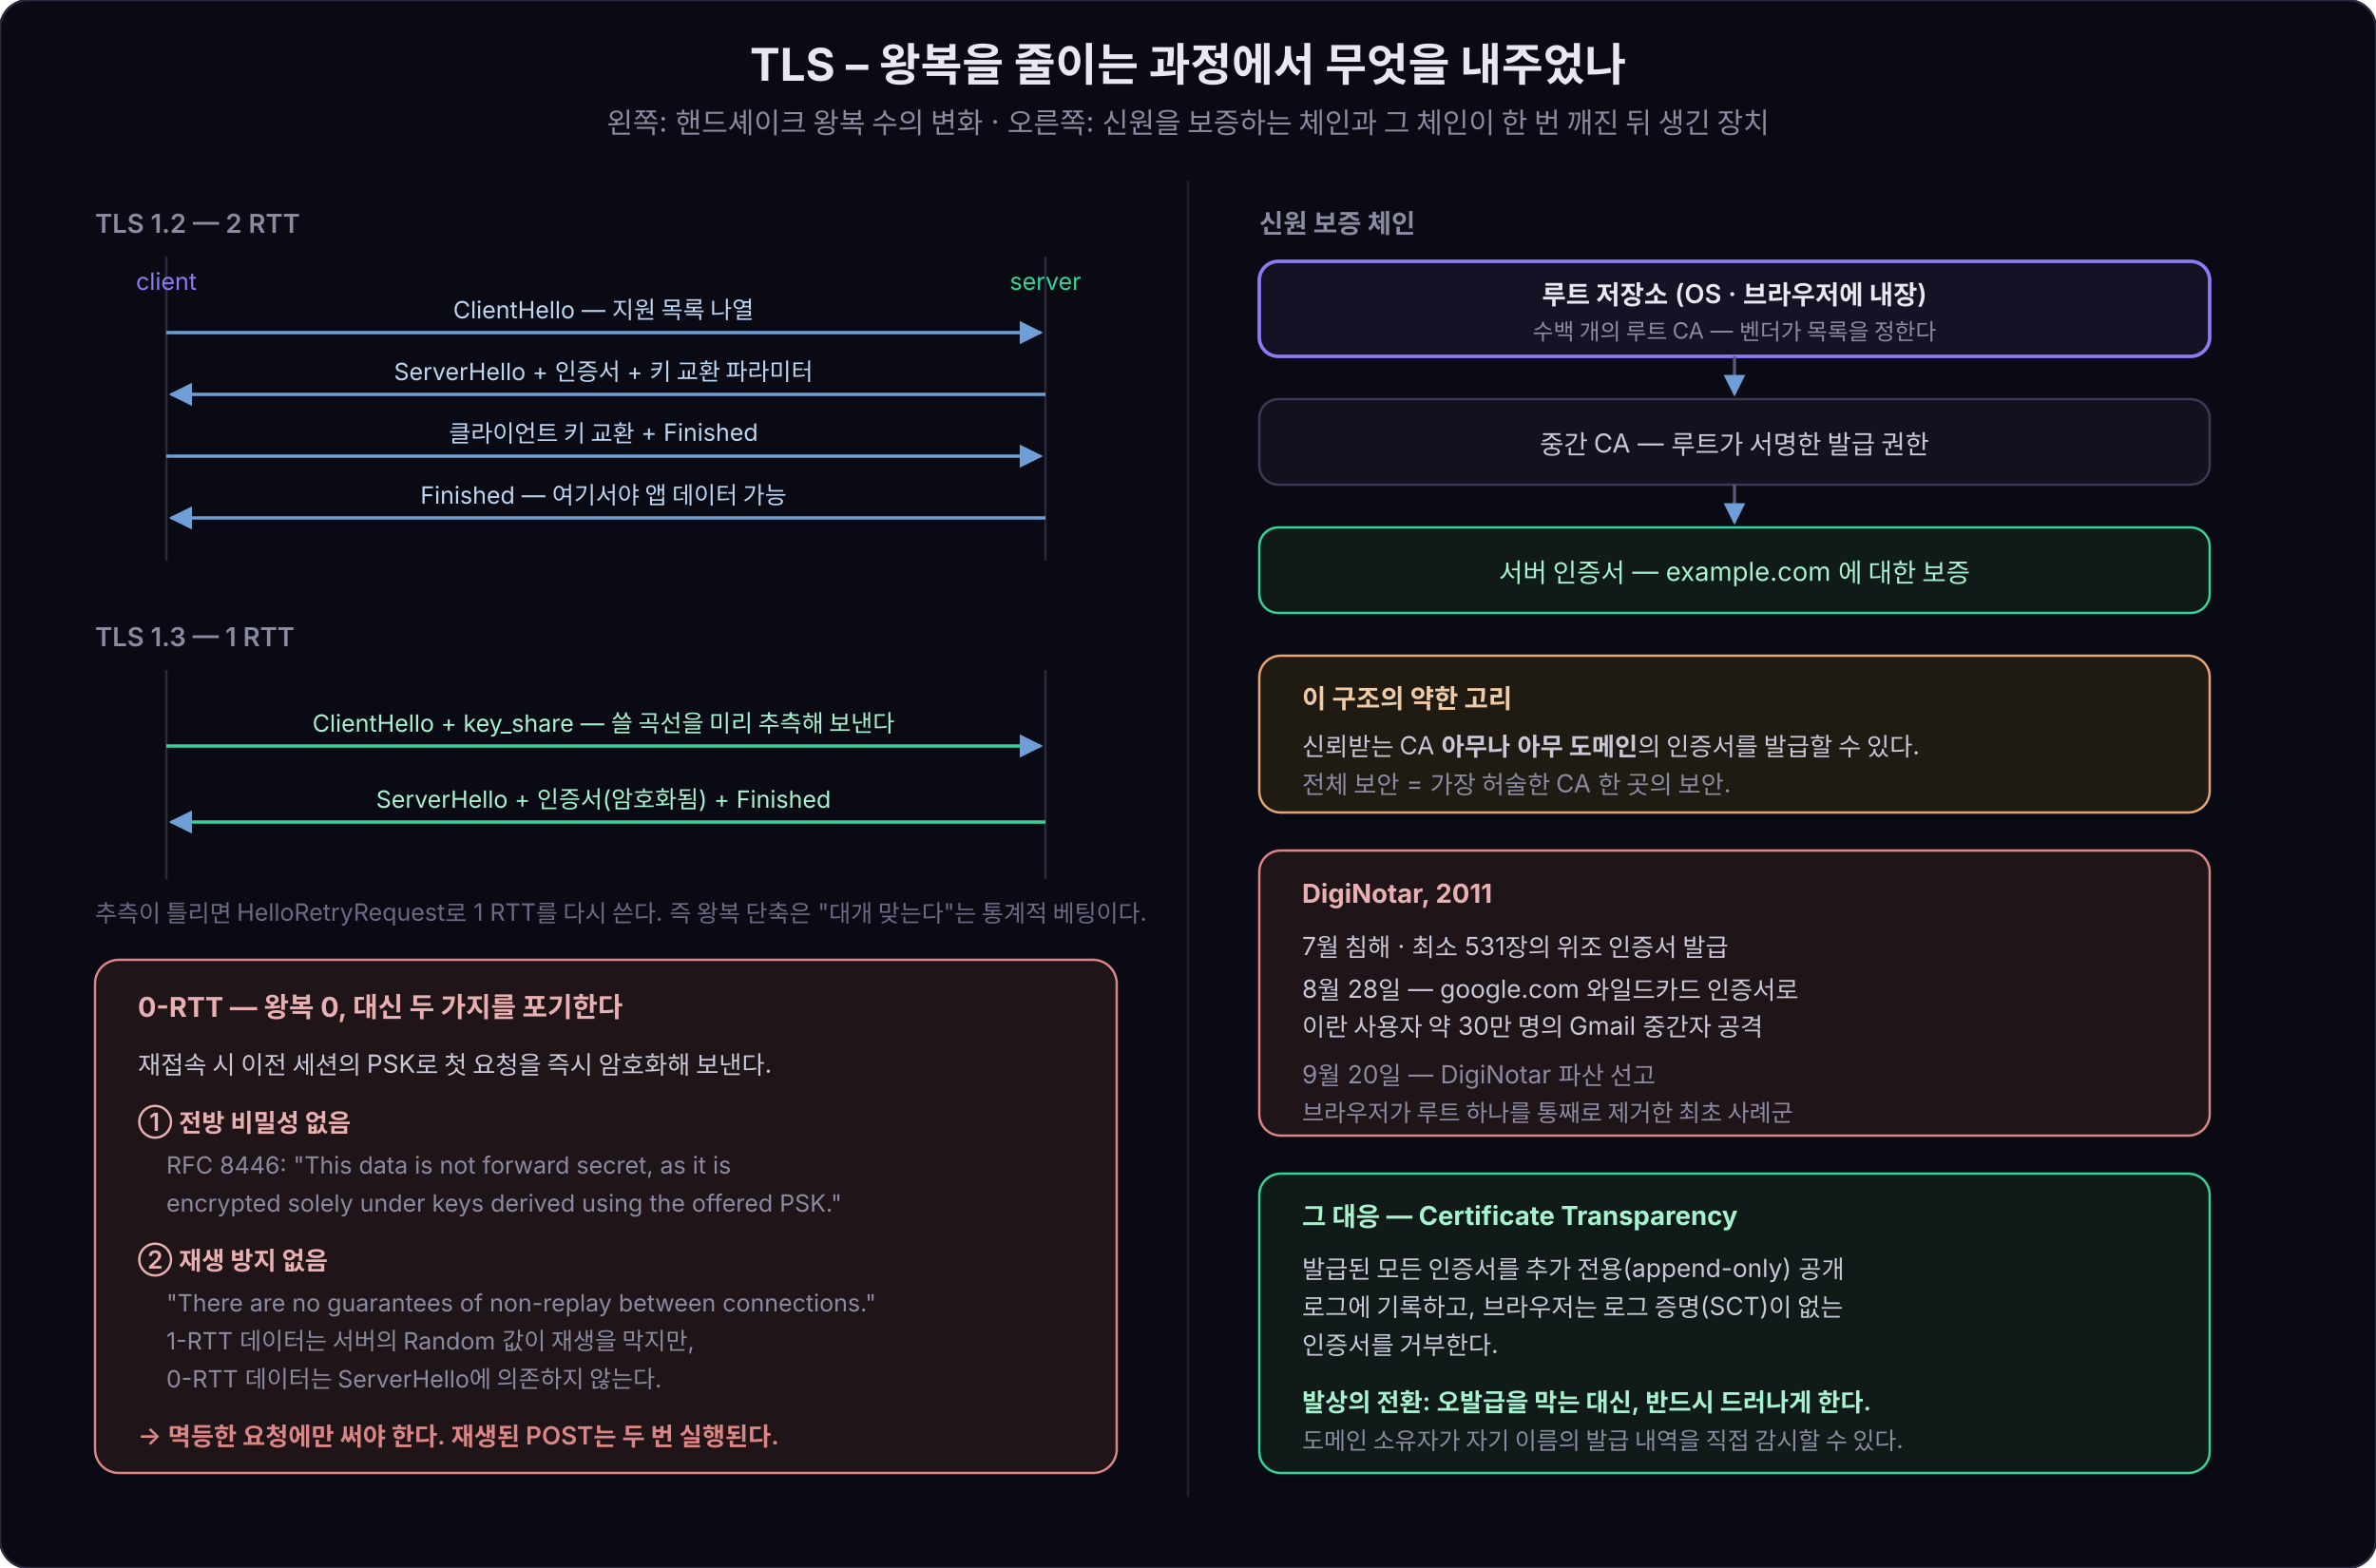
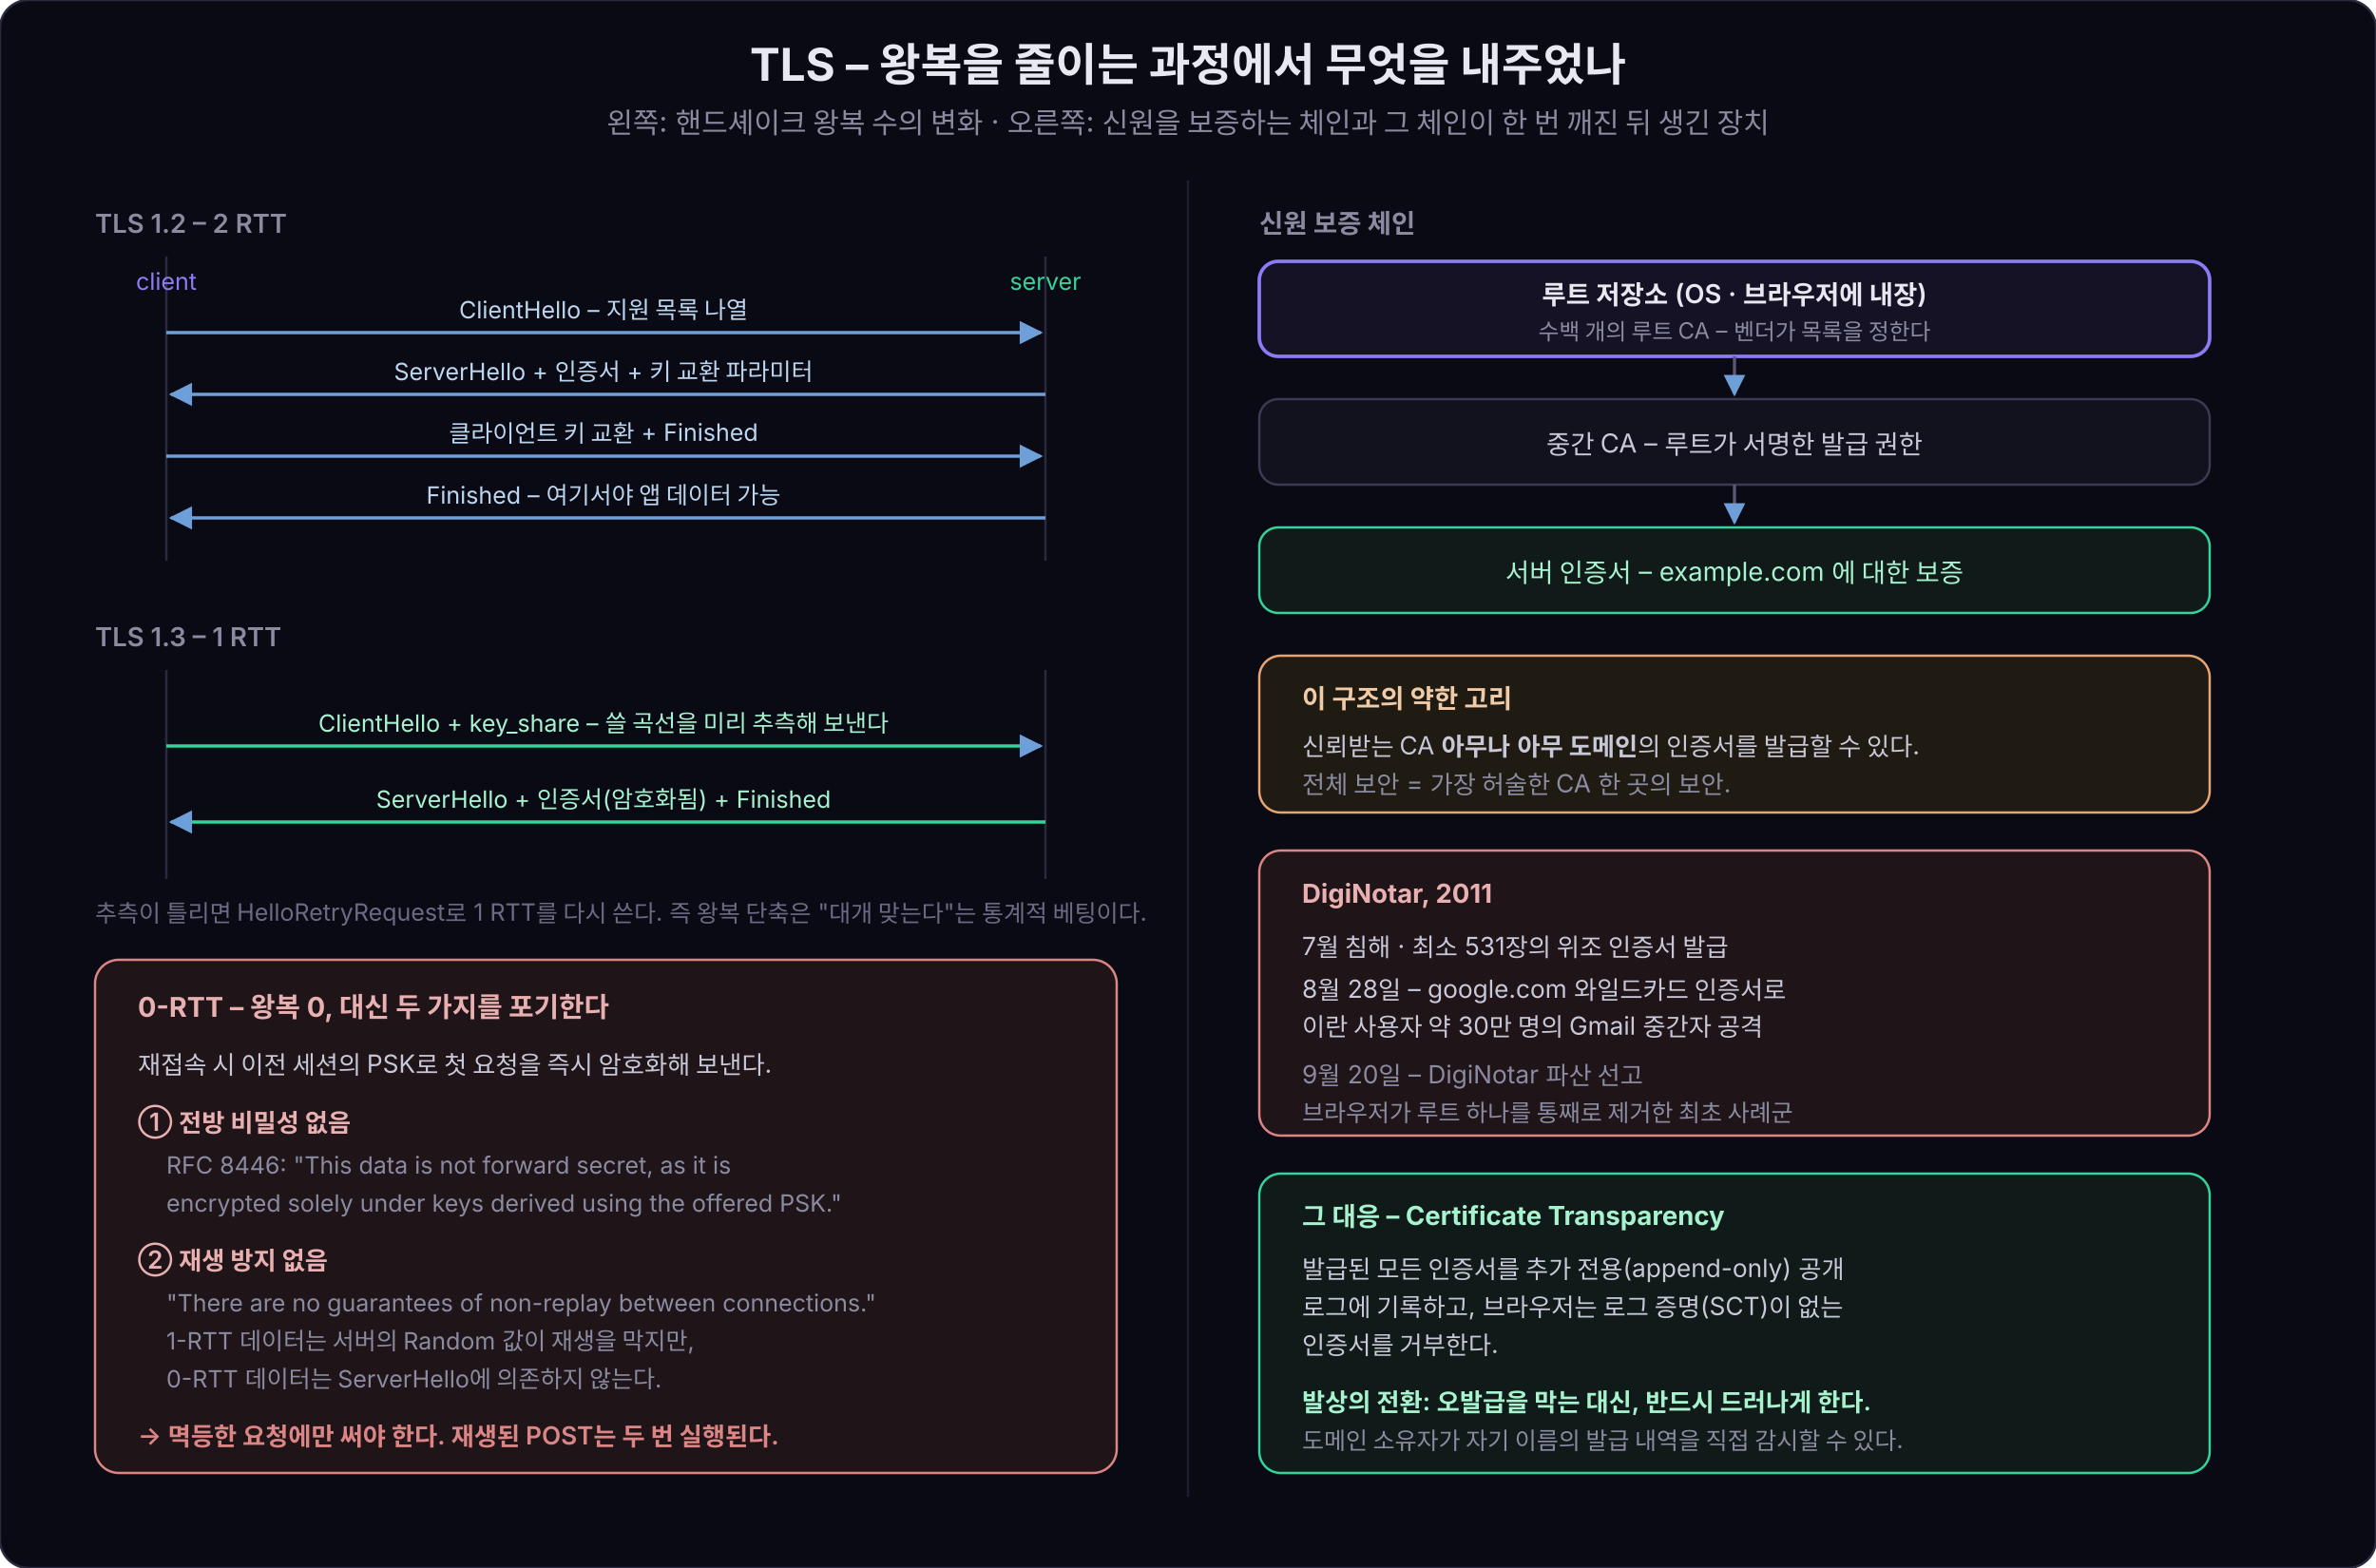
<svg xmlns="http://www.w3.org/2000/svg" viewBox="0 0 1000 660" font-family="Pretendard, -apple-system, 'Segoe UI', sans-serif">
  <defs>
    <marker id="e1" viewBox="0 0 10 10" refX="9" refY="5" markerWidth="7" markerHeight="7" orient="auto-start-reverse">
      <path d="M 0 0 L 10 5 L 0 10 z" fill="#6f9fd8" />
    </marker>
    <marker id="e2" viewBox="0 0 10 10" refX="9" refY="5" markerWidth="7" markerHeight="7" orient="auto-start-reverse">
      <path d="M 0 0 L 10 5 L 0 10 z" fill="#e6a572" />
    </marker>
  </defs>
  <rect x="0" y="0" width="1000" height="660" rx="12" fill="#0a0a14" stroke="#2a2a3e" />
  <text x="500" y="34" text-anchor="middle" fill="#e8e8f0" font-size="19" font-weight="700">TLS – 왕복을 줄이는 과정에서 무엇을 내주었나</text>
  <text x="500" y="56" text-anchor="middle" fill="#8a8aa0" font-size="12">왼쪽: 핸드셰이크 왕복 수의 변화 · 오른쪽: 신원을 보증하는 체인과 그 체인이 한 번 깨진 뒤 생긴 장치</text>
  <line x1="500" y1="76" x2="500" y2="630" stroke="#1e1e2e" />
-   <text x="40" y="98" fill="#8a8aa0" font-size="11" font-weight="600">TLS 1.2 — 2 RTT</text>
+   <text x="40" y="98" fill="#8a8aa0" font-size="11" font-weight="600">TLS 1.2 – 2 RTT</text>
  <g>
    <line x1="70" y1="108" x2="70" y2="236" stroke="#2a2a3e" />
    <line x1="440" y1="108" x2="440" y2="236" stroke="#2a2a3e" />
    <text x="70" y="122" text-anchor="middle" fill="#8b7cf6" font-size="10">client</text>
    <text x="440" y="122" text-anchor="middle" fill="#34d399" font-size="10">server</text>
    <line x1="70" y1="140" x2="438" y2="140" stroke="#6f9fd8" stroke-width="1.4" marker-end="url(#e1)" />
-     <text x="254" y="134" text-anchor="middle" fill="#bcd6f0" font-size="10">ClientHello — 지원 목록 나열</text>
+     <text x="254" y="134" text-anchor="middle" fill="#bcd6f0" font-size="10">ClientHello – 지원 목록 나열</text>
    <line x1="440" y1="166" x2="72" y2="166" stroke="#6f9fd8" stroke-width="1.4" marker-end="url(#e1)" />
    <text x="254" y="160" text-anchor="middle" fill="#bcd6f0" font-size="10">ServerHello + 인증서 + 키 교환 파라미터</text>
    <line x1="70" y1="192" x2="438" y2="192" stroke="#6f9fd8" stroke-width="1.4" marker-end="url(#e1)" />
    <text x="254" y="186" text-anchor="middle" fill="#bcd6f0" font-size="10">클라이언트 키 교환 + Finished</text>
    <line x1="440" y1="218" x2="72" y2="218" stroke="#6f9fd8" stroke-width="1.4" marker-end="url(#e1)" />
-     <text x="254" y="212" text-anchor="middle" fill="#bcd6f0" font-size="10">Finished — 여기서야 앱 데이터 가능</text>
+     <text x="254" y="212" text-anchor="middle" fill="#bcd6f0" font-size="10">Finished – 여기서야 앱 데이터 가능</text>
  </g>
-   <text x="40" y="272" fill="#8a8aa0" font-size="11" font-weight="600">TLS 1.3 — 1 RTT</text>
+   <text x="40" y="272" fill="#8a8aa0" font-size="11" font-weight="600">TLS 1.3 – 1 RTT</text>
  <g>
    <line x1="70" y1="282" x2="70" y2="370" stroke="#2a2a3e" />
    <line x1="440" y1="282" x2="440" y2="370" stroke="#2a2a3e" />
    <line x1="70" y1="314" x2="438" y2="314" stroke="#34d399" stroke-width="1.4" marker-end="url(#e1)" />
-     <text x="254" y="308" text-anchor="middle" fill="#a7f3d0" font-size="10">ClientHello + key_share — 쓸 곡선을 미리 추측해 보낸다</text>
+     <text x="254" y="308" text-anchor="middle" fill="#a7f3d0" font-size="10">ClientHello + key_share – 쓸 곡선을 미리 추측해 보낸다</text>
    <line x1="440" y1="346" x2="72" y2="346" stroke="#34d399" stroke-width="1.4" marker-end="url(#e1)" />
    <text x="254" y="340" text-anchor="middle" fill="#a7f3d0" font-size="10">ServerHello + 인증서(암호화됨) + Finished</text>
  </g>
  <text x="40" y="388" fill="#6a6a84" font-size="10">추측이 틀리면 HelloRetryRequest로 1 RTT를 다시 쓴다. 즉 왕복 단축은 "대개 맞는다"는 통계적 베팅이다.</text>
  <rect x="40" y="404" width="430" height="216" rx="10" fill="#1f1418" stroke="#db8585" />
-   <text x="58" y="428" fill="#e8b0b0" font-size="11.5" font-weight="700">0-RTT — 왕복 0, 대신 두 가지를 포기한다</text>
+   <text x="58" y="428" fill="#e8b0b0" font-size="11.5" font-weight="700">0-RTT – 왕복 0, 대신 두 가지를 포기한다</text>
  <text x="58" y="452" fill="#c8c8d8" font-size="10.5">재접속 시 이전 세션의 PSK로 첫 요청을 즉시 암호화해 보낸다.</text>
  <text x="58" y="476" fill="#e8b0b0" font-size="10.5" font-weight="600">① 전방 비밀성 없음</text>
  <text x="70" y="494" fill="#8a8aa0" font-size="10">RFC 8446: "This data is not forward secret, as it is</text>
  <text x="70" y="510" fill="#8a8aa0" font-size="10">encrypted solely under keys derived using the offered PSK."</text>
  <text x="58" y="534" fill="#e8b0b0" font-size="10.5" font-weight="600">② 재생 방지 없음</text>
  <text x="70" y="552" fill="#8a8aa0" font-size="10">"There are no guarantees of non-replay between connections."</text>
  <text x="70" y="568" fill="#8a8aa0" font-size="10">1-RTT 데이터는 서버의 Random 값이 재생을 막지만,</text>
  <text x="70" y="584" fill="#8a8aa0" font-size="10">0-RTT 데이터는 ServerHello에 의존하지 않는다.</text>
  <text x="58" y="608" fill="#db8585" font-size="10.5" font-weight="600">→ 멱등한 요청에만 써야 한다. 재생된 POST는 두 번 실행된다.</text>
  <text x="530" y="98" fill="#8a8aa0" font-size="11" font-weight="600">신원 보증 체인</text>
  <g text-anchor="middle">
    <rect x="530" y="110" width="400" height="40" rx="8" fill="#161226" stroke="#8b7cf6" stroke-width="1.5" />
    <text x="730" y="128" fill="#e8e8f0" font-size="11" font-weight="600">루트 저장소 (OS · 브라우저에 내장)</text>
-     <text x="730" y="143" fill="#8a8aa0" font-size="9.5">수백 개의 루트 CA — 벤더가 목록을 정한다</text>
+     <text x="730" y="143" fill="#8a8aa0" font-size="9.5">수백 개의 루트 CA – 벤더가 목록을 정한다</text>
    <rect x="530" y="168" width="400" height="36" rx="8" fill="#12121f" stroke="#3a3a52" />
-     <text x="730" y="191" fill="#c8c8d8" font-size="11">중간 CA — 루트가 서명한 발급 권한</text>
+     <text x="730" y="191" fill="#c8c8d8" font-size="11">중간 CA – 루트가 서명한 발급 권한</text>
    <rect x="530" y="222" width="400" height="36" rx="8" fill="#101a18" stroke="#34d399" />
-     <text x="730" y="245" fill="#a7f3d0" font-size="11">서버 인증서 — example.com 에 대한 보증</text>
+     <text x="730" y="245" fill="#a7f3d0" font-size="11">서버 인증서 – example.com 에 대한 보증</text>
  </g>
  <g stroke="#5a5a78" stroke-width="1.3" marker-end="url(#e1)">
    <line x1="730" y1="150" x2="730" y2="166" />
    <line x1="730" y1="204" x2="730" y2="220" />
  </g>
  <rect x="530" y="276" width="400" height="66" rx="9" fill="#1f1a12" stroke="#e6a572" />
  <text x="548" y="298" fill="#f0cba8" font-size="11" font-weight="600">이 구조의 약한 고리</text>
  <text x="548" y="318" fill="#c8c8d8" font-size="10.5">신뢰받는 CA <tspan font-weight="600">아무나</tspan>
    <tspan font-weight="600">아무 도메인</tspan>의 인증서를 발급할 수 있다.</text>
  <text x="548" y="334" fill="#8a8aa0" font-size="10.5">전체 보안 = 가장 허술한 CA 한 곳의 보안.</text>
  <rect x="530" y="358" width="400" height="120" rx="9" fill="#1f1418" stroke="#db8585" />
  <text x="548" y="380" fill="#e8b0b0" font-size="11" font-weight="700">DigiNotar, 2011</text>
  <text x="548" y="402" fill="#c8c8d8" font-size="10.5">7월 침해 · 최소 531장의 위조 인증서 발급</text>
-   <text x="548" y="420" fill="#c8c8d8" font-size="10.5">8월 28일 — google.com 와일드카드 인증서로</text>
+   <text x="548" y="420" fill="#c8c8d8" font-size="10.5">8월 28일 – google.com 와일드카드 인증서로</text>
  <text x="548" y="436" fill="#c8c8d8" font-size="10.5">이란 사용자 약 30만 명의 Gmail 중간자 공격</text>
-   <text x="548" y="456" fill="#8a8aa0" font-size="10.5">9월 20일 — DigiNotar 파산 선고</text>
+   <text x="548" y="456" fill="#8a8aa0" font-size="10.5">9월 20일 – DigiNotar 파산 선고</text>
  <text x="548" y="472" fill="#8a8aa0" font-size="10">브라우저가 루트 하나를 통째로 제거한 최초 사례군</text>
  <rect x="530" y="494" width="400" height="126" rx="9" fill="#101a18" stroke="#34d399" />
-   <text x="548" y="516" fill="#a7f3d0" font-size="11" font-weight="700">그 대응 — Certificate Transparency</text>
+   <text x="548" y="516" fill="#a7f3d0" font-size="11" font-weight="700">그 대응 – Certificate Transparency</text>
  <text x="548" y="538" fill="#c8c8d8" font-size="10.5">발급된 모든 인증서를 추가 전용(append-only) 공개</text>
  <text x="548" y="554" fill="#c8c8d8" font-size="10.5">로그에 기록하고, 브라우저는 로그 증명(SCT)이 없는</text>
  <text x="548" y="570" fill="#c8c8d8" font-size="10.5">인증서를 거부한다.</text>
  <text x="548" y="594" fill="#a7f3d0" font-size="10.5" font-weight="600">발상의 전환: 오발급을 막는 대신, 반드시 드러나게 한다.</text>
  <text x="548" y="610" fill="#8a8aa0" font-size="10">도메인 소유자가 자기 이름의 발급 내역을 직접 감시할 수 있다.</text>
</svg>
